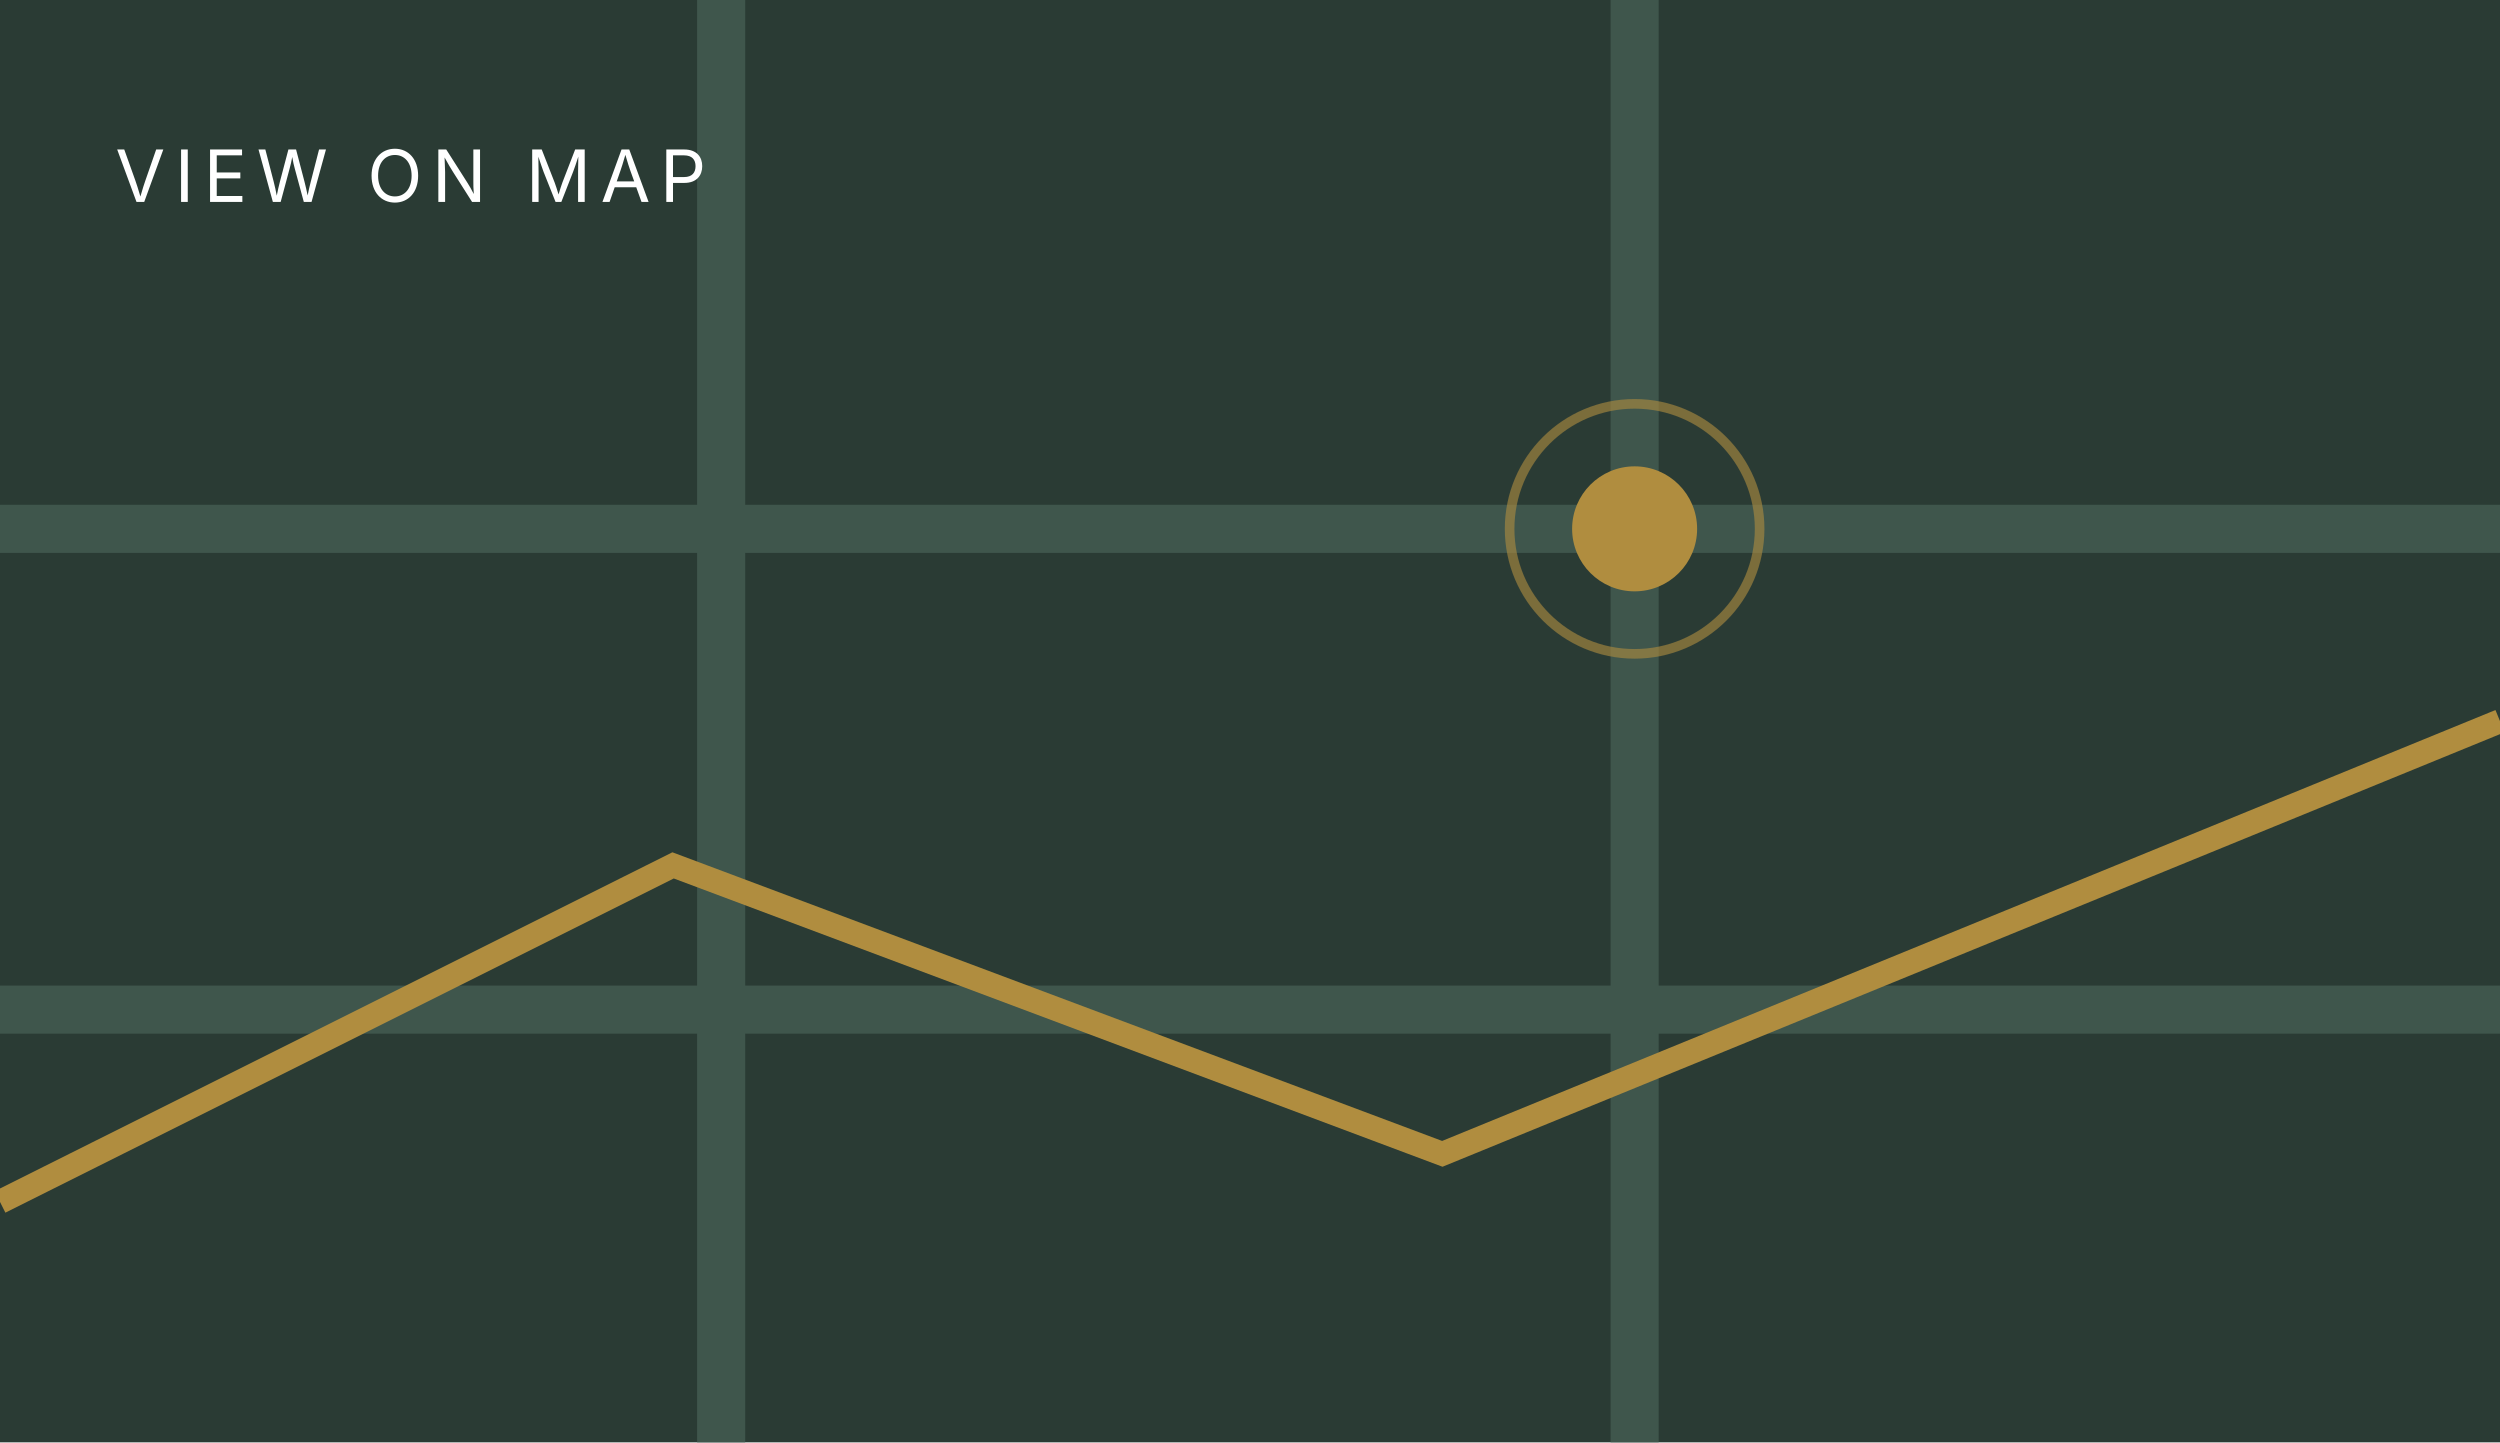
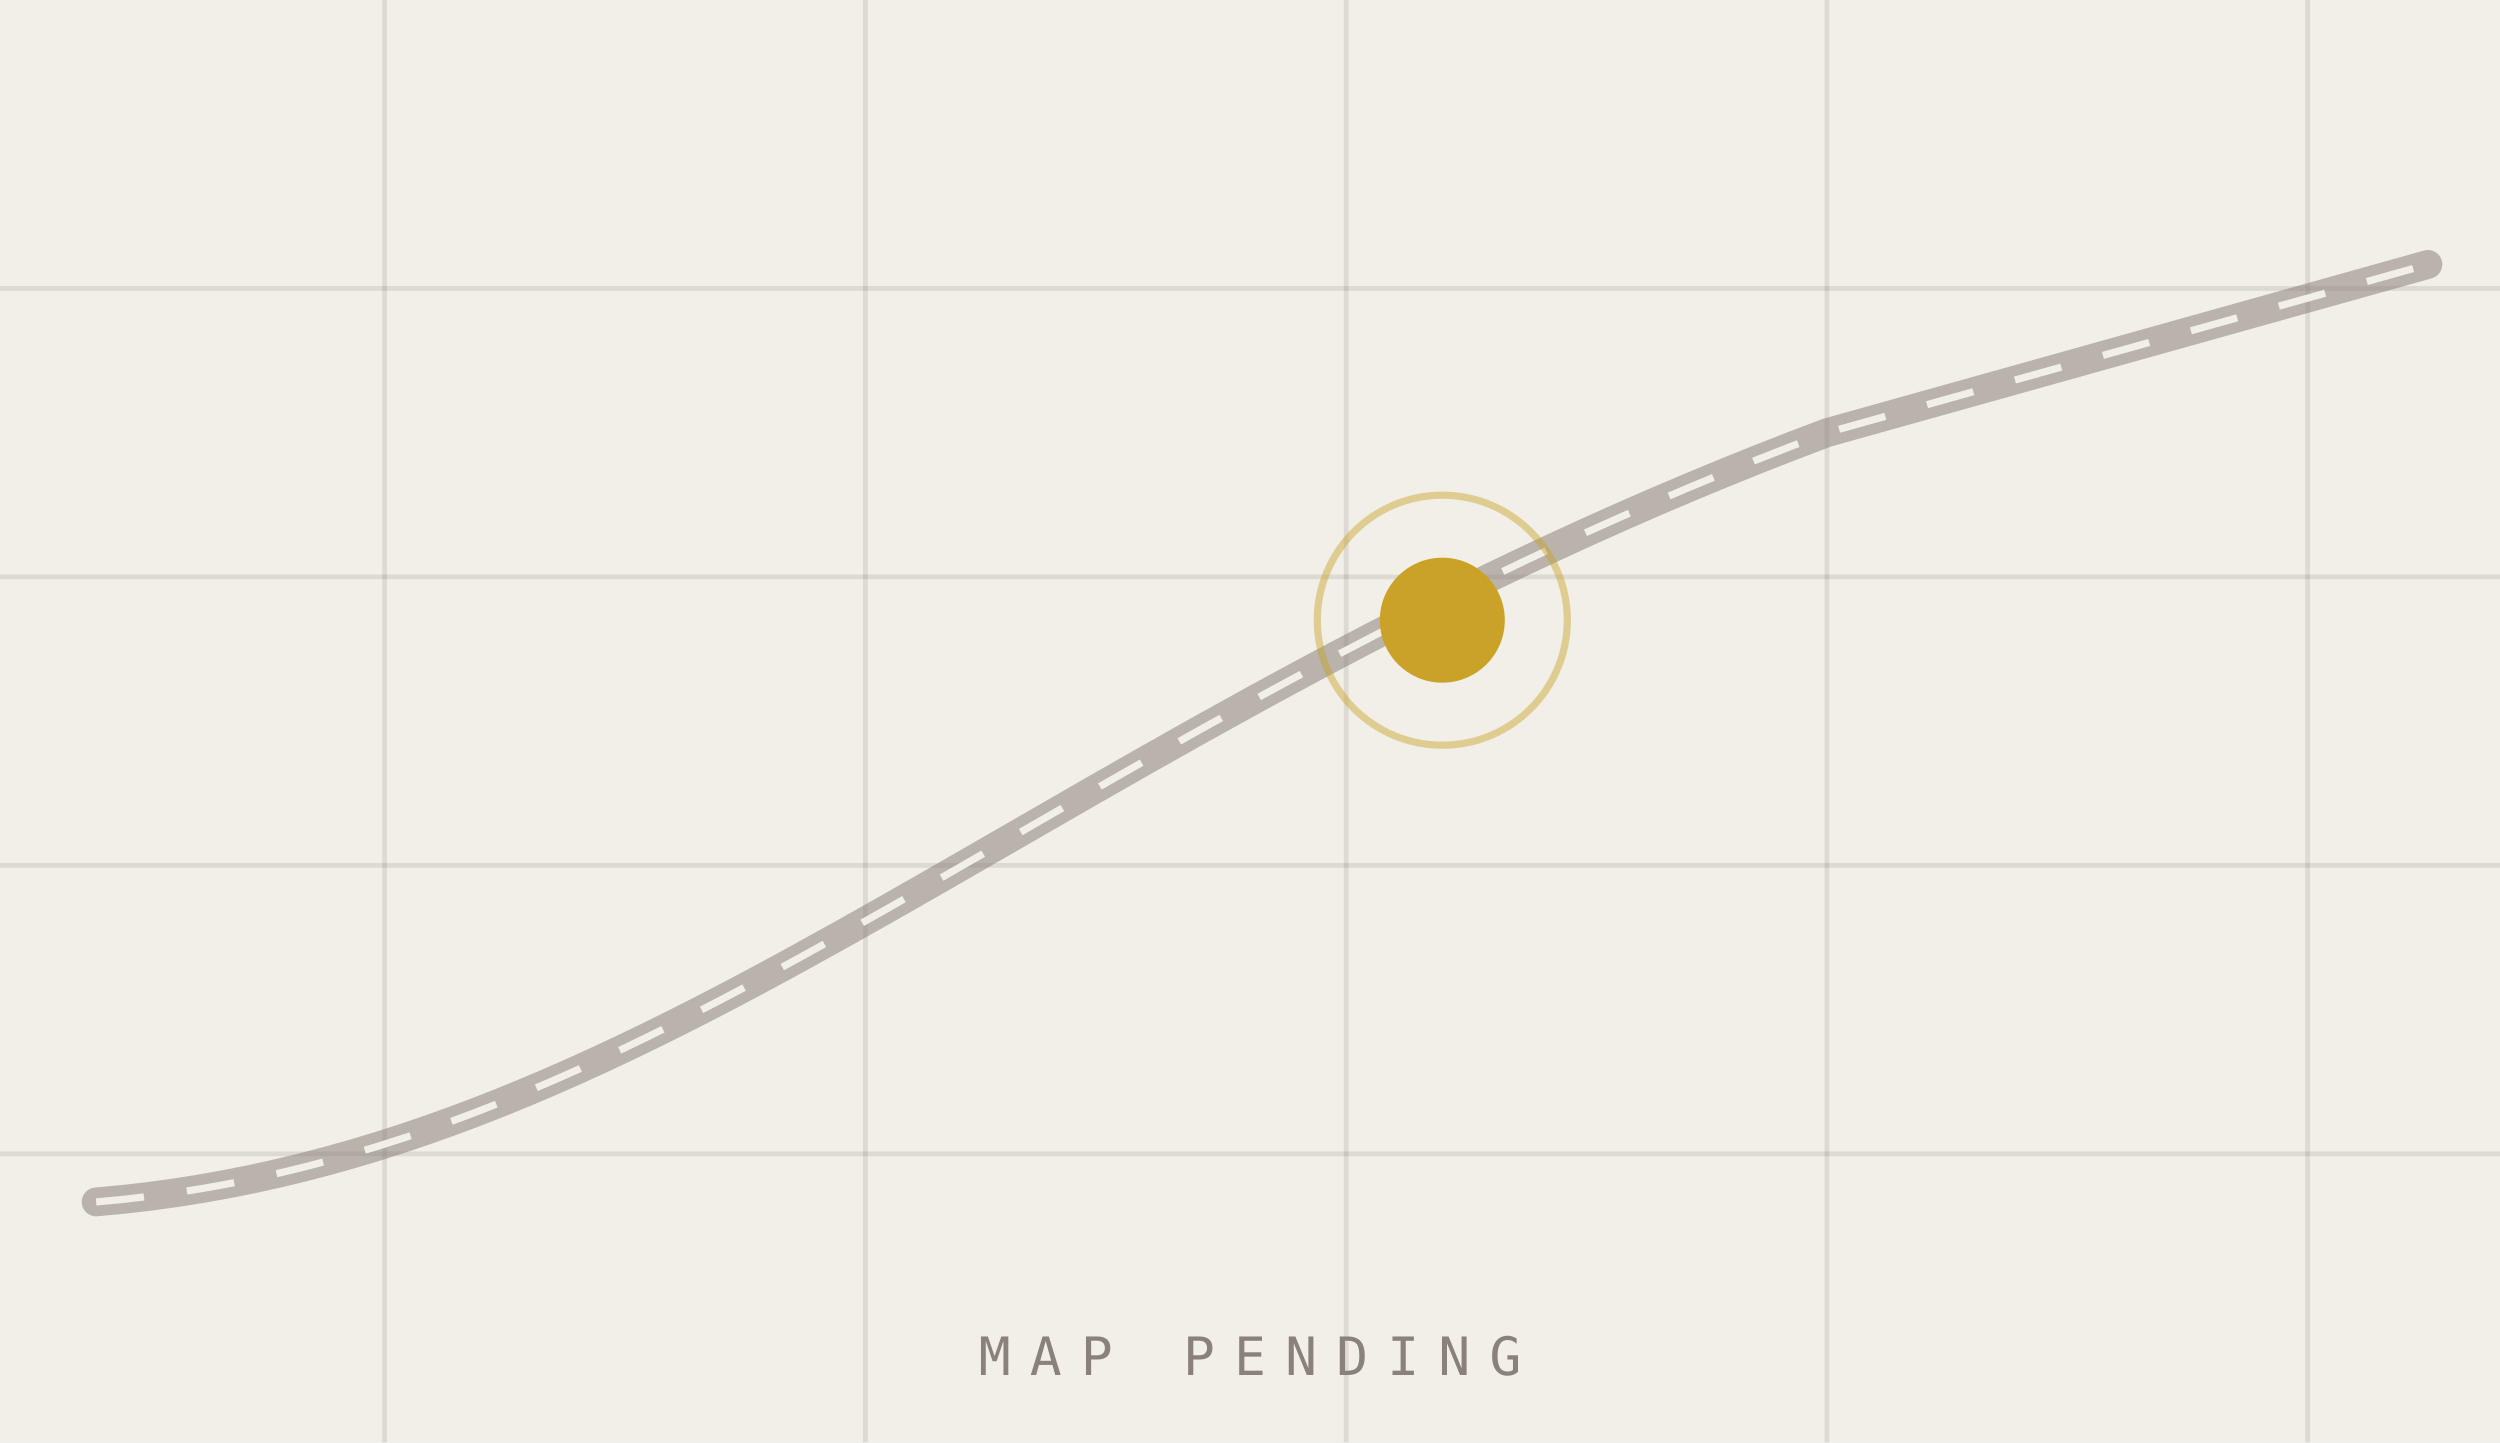
- <svg xmlns="http://www.w3.org/2000/svg" viewBox="0 0 520 300" width="520" height="300">
-   <rect width="520" height="300" fill="#2A3B34" />
-   <g stroke="#3F564C" stroke-width="10">
-     <path d="M0 110 H520M0 210 H520M150 0 V300M340 0 V300" />
+ <svg xmlns="http://www.w3.org/2000/svg" viewBox="0 0 520 300" width="520" height="300" role="img">
+   <rect width="520" height="300" fill="#f2efe8" />
+   <g stroke="#1a1613" stroke-opacity=".10" stroke-width="1">
+     <path d="M0 60h520M0 120h520M0 180h520M0 240h520" />
+     <path d="M80 0v300M180 0v300M280 0v300M380 0v300M480 0v300" />
  </g>
-   <path d="M0 250 L140 180 L300 240 L520 150" stroke="#B08D3F" stroke-width="5" fill="none" />
-   <circle cx="340" cy="110" r="13" fill="#B08D3F" />
-   <circle cx="340" cy="110" r="26" fill="none" stroke="#B08D3F" stroke-width="2" opacity="0.6" />
-   <text x="24" y="42" font-family="Inter, system-ui, sans-serif" font-size="15" fill="#FFFFFF" letter-spacing="2">VIEW ON MAP</text>
+   <path d="M20 250 C 140 240, 220 150, 380 90 L 505 55" fill="none" stroke="#8a827a" stroke-opacity=".55" stroke-width="6" stroke-linecap="round" />
+   <path d="M20 250 C 140 240, 220 150, 380 90 L 505 55" fill="none" stroke="#f2efe8" stroke-width="1.5" stroke-dasharray="10 9" />
+   <circle cx="300" cy="129" r="13" fill="#c9a227" />
+   <circle cx="300" cy="129" r="26" fill="none" stroke="#c9a227" stroke-opacity=".45" stroke-width="1.5" />
+   <text x="260" y="286" fill="#8a827a" font-family="ui-monospace,'SF Mono',Menlo,monospace" font-size="11" letter-spacing="4" text-anchor="middle">MAP PENDING</text>
</svg>
